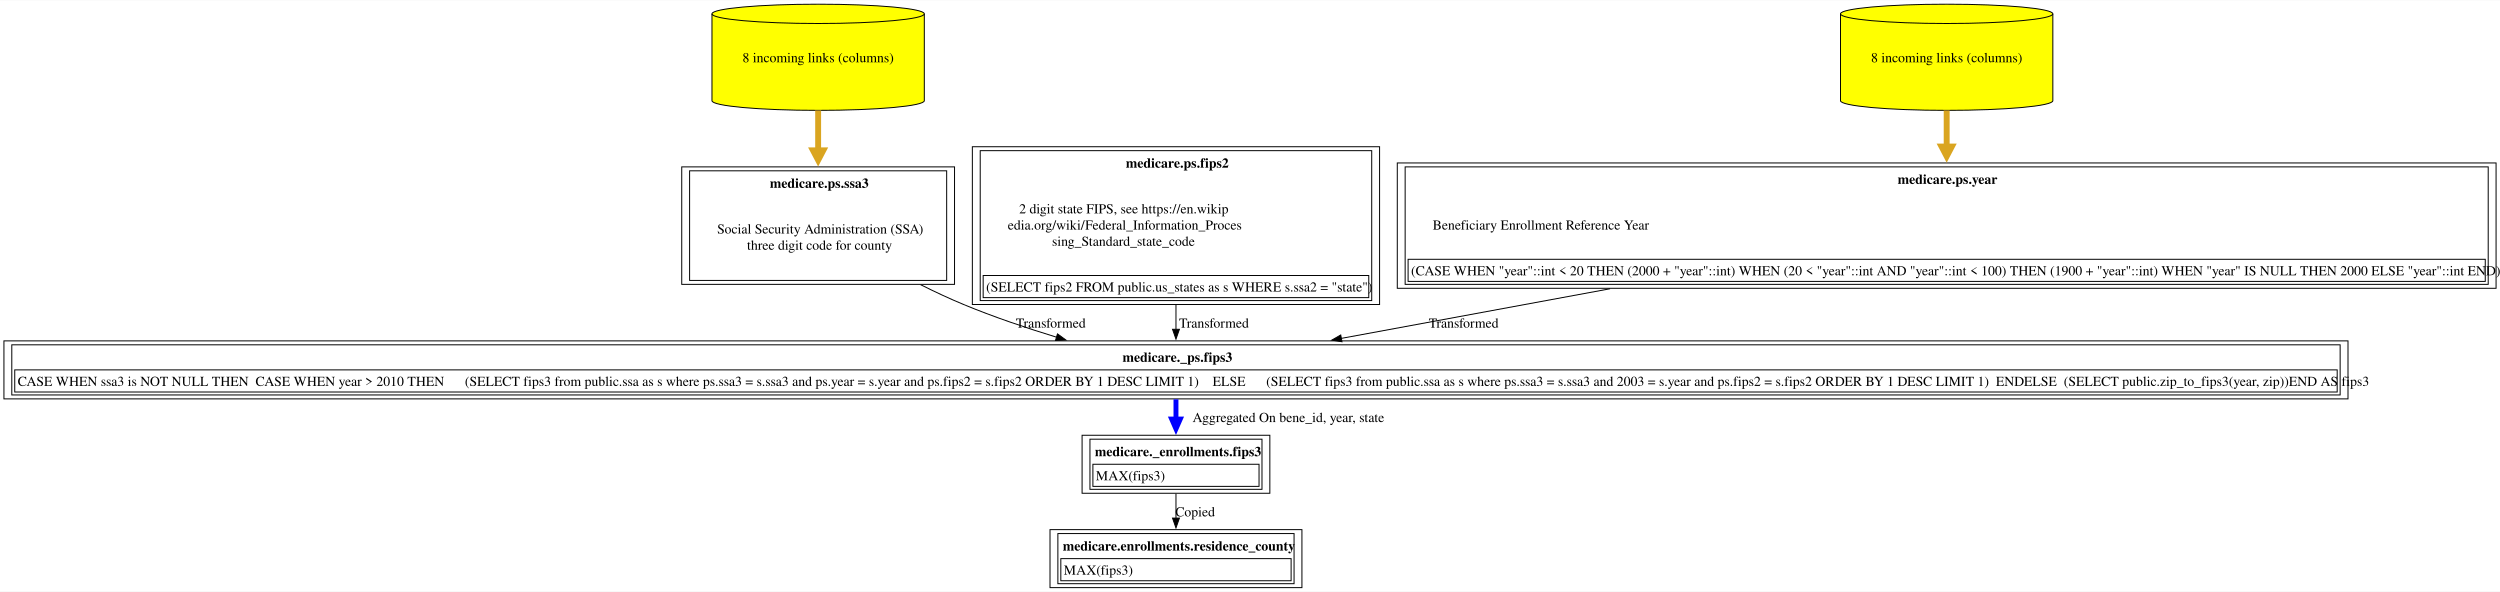
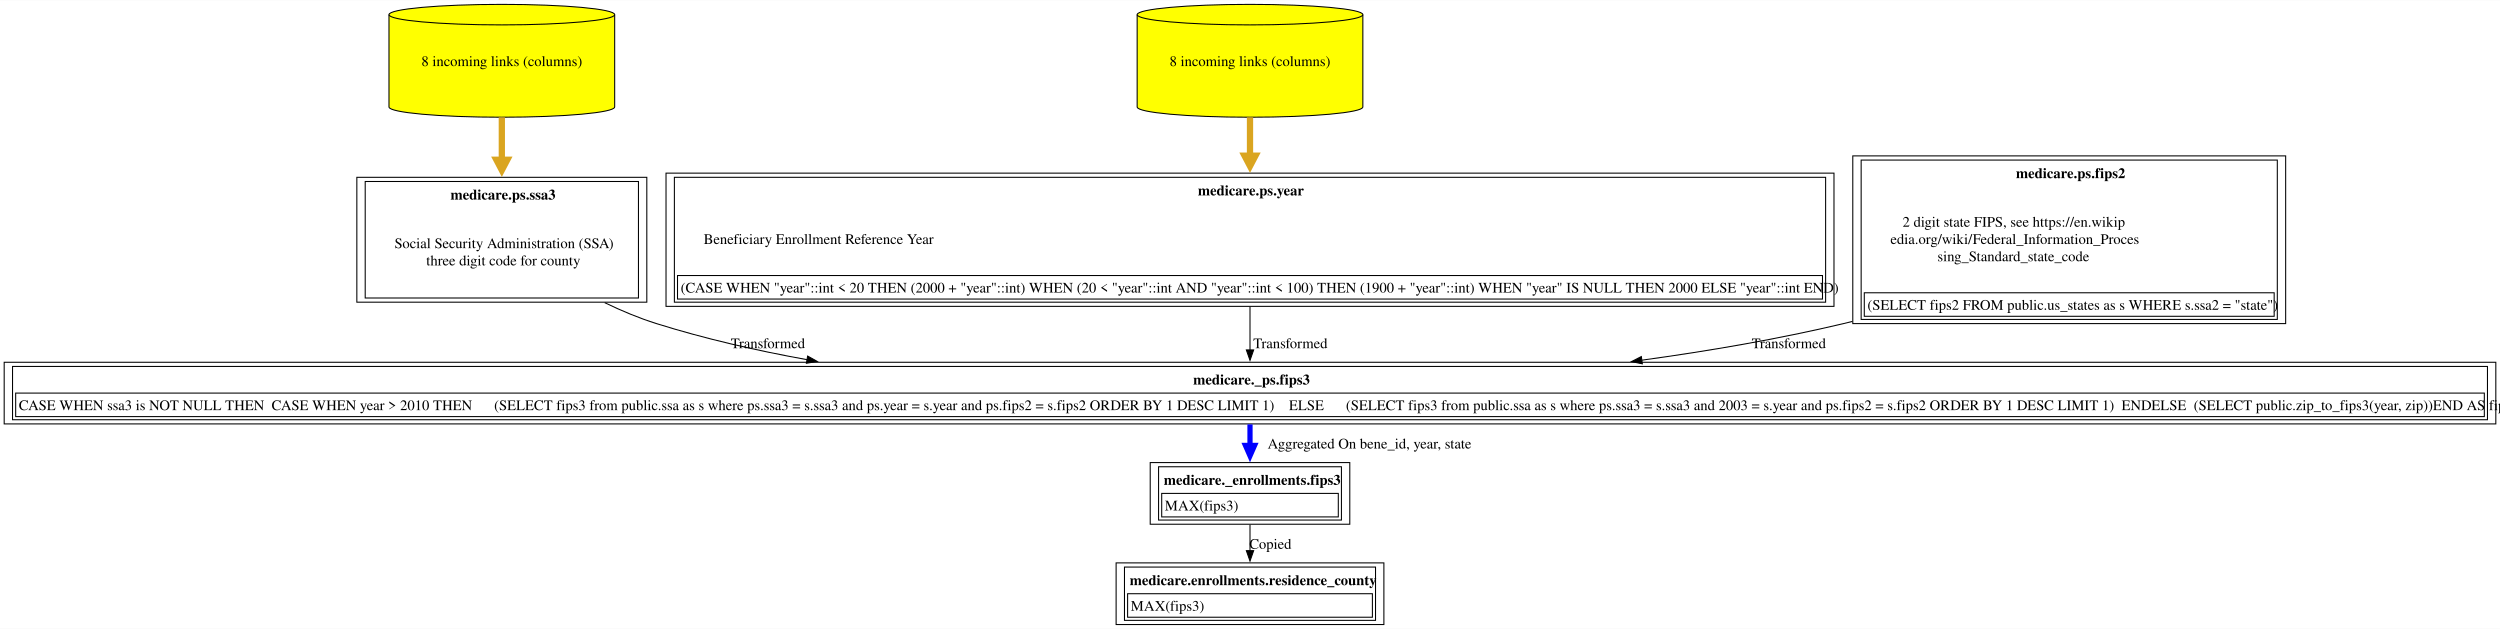
- <svg xmlns="http://www.w3.org/2000/svg" xmlns:xlink="http://www.w3.org/1999/xlink" width="2543pt" height="602pt" viewBox="0.00 0.00 2543.12 601.50">
+ <svg xmlns="http://www.w3.org/2000/svg" xmlns:xlink="http://www.w3.org/1999/xlink" width="2393pt" height="602pt" viewBox="0.00 0.00 2392.50 601.50">
  <g id="graph0" class="graph" transform="scale(1 1) rotate(0) translate(4 597.5)">
-     <polygon fill="white" stroke="none" points="-4,4 -4,-597.5 2539.12,-597.5 2539.12,4 -4,4" />
+     <polygon fill="white" stroke="none" points="-4,4 -4,-597.5 2388.5,-597.5 2388.5,4 -4,4" />
    <g id="node1" class="node">
      <g id="a_node1">
        <a xlink:href="../medicare.enrollments/residence_county.html" xlink:title="&lt;TABLE&gt;" target="_blank">
          <polygon fill="none" stroke="black" points="1320.38,-59 1064.12,-59 1064.12,0 1320.38,0 1320.38,-59" />
          <text text-anchor="start" x="1077.12" y="-37.7" font-family="Times,serif" font-weight="bold" font-size="14.00">medicare.enrollments.residence_county</text>
          <polygon fill="none" stroke="black" points="1075.12,-7 1075.12,-29.5 1309.38,-29.5 1309.38,-7 1075.12,-7" />
          <text text-anchor="start" x="1078.12" y="-13.2" font-family="Times,serif" font-size="14.00">MAX(fips3)</text>
          <polygon fill="none" stroke="black" points="1072.12,-4 1072.12,-55 1312.38,-55 1312.38,-4 1072.12,-4" />
        </a>
      </g>
    </g>
    <g id="node2" class="node">
      <g id="a_node2">
        <a xlink:href="../medicare._enrollments/fips3.html" xlink:title="&lt;TABLE&gt;" target="_blank">
          <polygon fill="none" stroke="black" points="1287.75,-155 1096.75,-155 1096.75,-96 1287.75,-96 1287.75,-155" />
          <text text-anchor="start" x="1109.75" y="-133.7" font-family="Times,serif" font-weight="bold" font-size="14.00">medicare._enrollments.fips3</text>
          <polygon fill="none" stroke="black" points="1107.75,-103 1107.75,-125.5 1276.75,-125.5 1276.75,-103 1107.75,-103" />
          <text text-anchor="start" x="1110.75" y="-109.2" font-family="Times,serif" font-size="14.00">MAX(fips3)</text>
          <polygon fill="none" stroke="black" points="1104.75,-100 1104.75,-151 1279.75,-151 1279.75,-100 1104.75,-100" />
        </a>
      </g>
    </g>
    <g id="edge1" class="edge">
      <path fill="none" stroke="black" d="M1192.25,-95.53C1192.25,-87.68 1192.25,-79.05 1192.25,-70.7" />
      <polygon fill="black" stroke="black" points="1195.75,-70.73 1192.25,-60.73 1188.75,-70.73 1195.75,-70.73" />
      <text text-anchor="middle" x="1211.75" y="-72.45" font-family="Times,serif" font-size="14.00">Copied</text>
    </g>
    <g id="node3" class="node">
      <g id="a_node3">
        <a xlink:href="../medicare._ps/fips3.html" xlink:title="&lt;TABLE&gt;" target="_blank">
          <polygon fill="none" stroke="black" points="2384.5,-251 0,-251 0,-192 2384.5,-192 2384.5,-251" />
          <text text-anchor="start" x="1137.88" y="-229.7" font-family="Times,serif" font-weight="bold" font-size="14.00">medicare._ps.fips3</text>
          <polygon fill="none" stroke="black" points="11,-199 11,-221.5 2373.5,-221.5 2373.5,-199 11,-199" />
          <text text-anchor="start" x="14" y="-205.2" font-family="Times,serif" font-size="14.00">CASE WHEN ssa3 is NOT NULL THEN  CASE WHEN year &gt; 2010 THEN      (SELECT fips3 from public.ssa as s where ps.ssa3 = s.ssa3 and ps.year = s.year and ps.fips2 = s.fips2 ORDER BY 1 DESC LIMIT 1)    ELSE      (SELECT fips3 from public.ssa as s where ps.ssa3 = s.ssa3 and 2003 = s.year and ps.fips2 = s.fips2 ORDER BY 1 DESC LIMIT 1)  ENDELSE  (SELECT public.zip_to_fips3(year, zip))END AS fips3</text>
          <polygon fill="none" stroke="black" points="8,-196 8,-247 2376.5,-247 2376.5,-196 8,-196" />
        </a>
      </g>
    </g>
    <g id="edge2" class="edge">
      <path fill="none" stroke="blue" stroke-width="5" d="M1192.25,-191.53C1192.25,-185.13 1192.25,-178.2 1192.25,-171.33" />
      <polygon fill="blue" stroke="blue" stroke-width="5" points="1196.63,-171.45 1192.25,-161.45 1187.88,-171.45 1196.63,-171.45" />
      <text text-anchor="middle" x="1306.62" y="-168.45" font-family="Times,serif" font-size="14.00">	  Aggregated On bene_id, year, state</text>
    </g>
    <g id="node4" class="node">
      <g id="a_node4">
        <a xlink:href="../medicare.ps/ssa3.html" xlink:title="&lt;TABLE&gt;" target="_blank">
-           <polygon fill="none" stroke="black" points="967,-428 689.5,-428 689.5,-308.5 967,-308.5 967,-428" />
-           <text text-anchor="start" x="779.12" y="-406.7" font-family="Times,serif" font-weight="bold" font-size="14.00">medicare.ps.ssa3</text>
-           <text text-anchor="start" x="725.5" y="-360.2" font-family="Times,serif" font-size="14.00">Social Security Administration (SSA)</text>
-           <text text-anchor="start" x="755.88" y="-343.7" font-family="Times,serif" font-size="14.00">three digit code for county</text>
-           <polygon fill="none" stroke="black" points="697.5,-312.5 697.5,-424 959,-424 959,-312.5 697.5,-312.5" />
+           <polygon fill="none" stroke="black" points="615,-428 337.5,-428 337.5,-308.5 615,-308.5 615,-428" />
+           <text text-anchor="start" x="427.12" y="-406.7" font-family="Times,serif" font-weight="bold" font-size="14.00">medicare.ps.ssa3</text>
+           <text text-anchor="start" x="373.5" y="-360.2" font-family="Times,serif" font-size="14.00">Social Security Administration (SSA)</text>
+           <text text-anchor="start" x="403.88" y="-343.7" font-family="Times,serif" font-size="14.00">three digit code for county</text>
+           <polygon fill="none" stroke="black" points="345.5,-312.5 345.5,-424 607,-424 607,-312.5 345.5,-312.5" />
        </a>
      </g>
    </g>
    <g id="edge3" class="edge">
-       <path fill="none" stroke="black" d="M932.52,-308.15C947,-300.91 961.85,-293.97 976.25,-288 1006.28,-275.55 1039.54,-264.29 1070.77,-254.75" />
-       <polygon fill="black" stroke="black" points="1071.71,-258.13 1080.27,-251.89 1069.69,-251.42 1071.71,-258.13" />
-       <text text-anchor="middle" x="1064.88" y="-264.45" font-family="Times,serif" font-size="14.00">  Transformed</text>
+       <path fill="none" stroke="black" d="M574.73,-308.01C590.85,-300.23 607.7,-293.18 624.25,-288 670.27,-273.6 719.28,-262.31 768.48,-253.46" />
+       <polygon fill="black" stroke="black" points="768.91,-256.94 778.15,-251.76 767.7,-250.05 768.91,-256.94" />
+       <text text-anchor="middle" x="730.88" y="-264.45" font-family="Times,serif" font-size="14.00">  Transformed</text>
    </g>
    <g id="node5" class="node">
      <g id="a_node5">
        <a xlink:href="../medicare.ps/ssa3.html" xlink:title="8 incoming links (columns)" target="_blank">
-           <path fill="yellow" stroke="black" d="M936.25,-583.68C936.25,-589.1 887.84,-593.5 828.25,-593.5 768.66,-593.5 720.25,-589.1 720.25,-583.68 720.25,-583.68 720.25,-495.32 720.25,-495.32 720.25,-489.9 768.66,-485.5 828.25,-485.5 887.84,-485.5 936.25,-489.9 936.25,-495.32 936.25,-495.32 936.25,-583.68 936.25,-583.68" />
-           <path fill="none" stroke="black" d="M936.25,-583.68C936.25,-578.26 887.84,-573.86 828.25,-573.86 768.66,-573.86 720.25,-578.26 720.25,-583.68" />
-           <text text-anchor="middle" x="828.25" y="-534.45" font-family="Times,serif" font-size="14.00">8 incoming links (columns)</text>
+           <path fill="yellow" stroke="black" d="M584.25,-583.68C584.25,-589.1 535.84,-593.5 476.25,-593.5 416.66,-593.5 368.25,-589.1 368.25,-583.68 368.25,-583.68 368.25,-495.32 368.25,-495.32 368.25,-489.9 416.66,-485.5 476.25,-485.5 535.84,-485.5 584.25,-489.9 584.25,-495.32 584.25,-495.32 584.25,-583.68 584.25,-583.68" />
+           <path fill="none" stroke="black" d="M584.25,-583.68C584.25,-578.26 535.84,-573.86 476.25,-573.86 416.66,-573.86 368.25,-578.26 368.25,-583.68" />
+           <text text-anchor="middle" x="476.25" y="-534.45" font-family="Times,serif" font-size="14.00">8 incoming links (columns)</text>
        </a>
      </g>
    </g>
    <g id="edge4" class="edge">
-       <path fill="none" stroke="goldenrod" stroke-width="6" d="M828.25,-485.41C828.25,-472.38 828.25,-458.19 828.25,-444.34" />
-       <polygon fill="goldenrod" stroke="goldenrod" stroke-width="6" points="833.5,-444.79 828.25,-434.79 823,-444.79 833.5,-444.79" />
+       <path fill="none" stroke="goldenrod" stroke-width="6" d="M476.25,-485.41C476.25,-472.38 476.25,-458.19 476.25,-444.34" />
+       <polygon fill="goldenrod" stroke="goldenrod" stroke-width="6" points="481.5,-444.79 476.25,-434.79 471,-444.79 481.5,-444.79" />
    </g>
    <g id="node6" class="node">
      <g id="a_node6">
-         <a xlink:href="../medicare.ps/fips2.html" xlink:title="&lt;TABLE&gt;" target="_blank">
-           <polygon fill="none" stroke="black" points="1399.38,-448.5 985.12,-448.5 985.12,-288 1399.38,-288 1399.38,-448.5" />
-           <text text-anchor="start" x="1141.25" y="-427.2" font-family="Times,serif" font-weight="bold" font-size="14.00">medicare.ps.fips2</text>
-           <text text-anchor="start" x="1032.75" y="-380.7" font-family="Times,serif" font-size="14.00">2 digit state FIPS, see https://en.wikip</text>
-           <text text-anchor="start" x="1021.12" y="-364.2" font-family="Times,serif" font-size="14.00">edia.org/wiki/Federal_Information_Proces</text>
-           <text text-anchor="start" x="1066.12" y="-347.7" font-family="Times,serif" font-size="14.00">sing_Standard_state_code</text>
-           <polygon fill="none" stroke="black" points="996.12,-295 996.12,-317.5 1388.38,-317.5 1388.38,-295 996.12,-295" />
-           <text text-anchor="start" x="999.12" y="-301.2" font-family="Times,serif" font-size="14.00">(SELECT fips2 FROM public.us_states as s WHERE s.ssa2 = "state")</text>
-           <polygon fill="none" stroke="black" points="993.12,-292 993.12,-444.5 1391.38,-444.5 1391.38,-292 993.12,-292" />
+         <a xlink:href="../medicare.ps/year.html" xlink:title="&lt;TABLE&gt;" target="_blank">
+           <polygon fill="none" stroke="black" points="1751.12,-432 633.38,-432 633.38,-304.5 1751.12,-304.5 1751.12,-432" />
+           <text text-anchor="start" x="1142.38" y="-410.7" font-family="Times,serif" font-weight="bold" font-size="14.00">medicare.ps.year</text>
+           <text text-anchor="start" x="669.38" y="-364.2" font-family="Times,serif" font-size="14.00">Beneficiary Enrollment Reference Year</text>
+           <polygon fill="none" stroke="black" points="644.38,-311.5 644.38,-334 1740.12,-334 1740.12,-311.5 644.38,-311.5" />
+           <text text-anchor="start" x="647.38" y="-317.7" font-family="Times,serif" font-size="14.00">(CASE WHEN "year"::int &lt; 20 THEN (2000 + "year"::int) WHEN (20 &lt; "year"::int AND "year"::int &lt; 100) THEN (1900 + "year"::int) WHEN "year" IS NULL THEN 2000 ELSE "year"::int END)</text>
+           <polygon fill="none" stroke="black" points="641.38,-308.5 641.38,-428 1743.12,-428 1743.12,-308.5 641.38,-308.5" />
        </a>
      </g>
    </g>
    <g id="edge5" class="edge">
-       <path fill="none" stroke="black" d="M1192.25,-287.68C1192.25,-279.04 1192.25,-270.54 1192.25,-262.68" />
-       <polygon fill="black" stroke="black" points="1195.75,-262.81 1192.25,-252.81 1188.75,-262.81 1195.75,-262.81" />
+       <path fill="none" stroke="black" d="M1192.25,-304.18C1192.25,-290.07 1192.25,-275.47 1192.25,-262.59" />
+       <polygon fill="black" stroke="black" points="1195.75,-262.82 1192.25,-252.82 1188.75,-262.82 1195.75,-262.82" />
      <text text-anchor="middle" x="1230.88" y="-264.45" font-family="Times,serif" font-size="14.00">  Transformed</text>
    </g>
    <g id="node7" class="node">
      <g id="a_node7">
-         <a xlink:href="../medicare.ps/year.html" xlink:title="&lt;TABLE&gt;" target="_blank">
-           <polygon fill="none" stroke="black" points="2535.12,-432 1417.38,-432 1417.38,-304.5 2535.12,-304.5 2535.12,-432" />
-           <text text-anchor="start" x="1926.38" y="-410.7" font-family="Times,serif" font-weight="bold" font-size="14.00">medicare.ps.year</text>
-           <text text-anchor="start" x="1453.38" y="-364.2" font-family="Times,serif" font-size="14.00">Beneficiary Enrollment Reference Year</text>
-           <polygon fill="none" stroke="black" points="1428.38,-311.5 1428.38,-334 2524.12,-334 2524.12,-311.5 1428.38,-311.5" />
-           <text text-anchor="start" x="1431.38" y="-317.7" font-family="Times,serif" font-size="14.00">(CASE WHEN "year"::int &lt; 20 THEN (2000 + "year"::int) WHEN (20 &lt; "year"::int AND "year"::int &lt; 100) THEN (1900 + "year"::int) WHEN "year" IS NULL THEN 2000 ELSE "year"::int END)</text>
-           <polygon fill="none" stroke="black" points="1425.38,-308.5 1425.38,-428 2527.12,-428 2527.12,-308.5 1425.38,-308.5" />
+         <a xlink:href="../medicare.ps/year.html" xlink:title="8 incoming links (columns)" target="_blank">
+           <path fill="yellow" stroke="black" d="M1300.25,-583.68C1300.25,-589.1 1251.84,-593.5 1192.25,-593.5 1132.66,-593.5 1084.25,-589.1 1084.25,-583.68 1084.25,-583.68 1084.25,-495.32 1084.25,-495.32 1084.25,-489.9 1132.66,-485.5 1192.25,-485.5 1251.84,-485.5 1300.25,-489.9 1300.25,-495.32 1300.25,-495.32 1300.25,-583.68 1300.25,-583.68" />
+           <path fill="none" stroke="black" d="M1300.25,-583.68C1300.25,-578.26 1251.84,-573.86 1192.25,-573.86 1132.66,-573.86 1084.25,-578.26 1084.25,-583.68" />
+           <text text-anchor="middle" x="1192.25" y="-534.45" font-family="Times,serif" font-size="14.00">8 incoming links (columns)</text>
        </a>
      </g>
    </g>
    <g id="edge6" class="edge">
-       <path fill="none" stroke="black" d="M1633.8,-304.02C1539.03,-286.53 1440.32,-268.3 1360.33,-253.53" />
-       <polygon fill="black" stroke="black" points="1361.13,-250.12 1350.66,-251.75 1359.86,-257.01 1361.13,-250.12" />
-       <text text-anchor="middle" x="1484.88" y="-264.45" font-family="Times,serif" font-size="14.00">  Transformed</text>
+       <path fill="none" stroke="goldenrod" stroke-width="6" d="M1192.25,-485.41C1192.25,-473.68 1192.25,-461.01 1192.25,-448.5" />
+       <polygon fill="goldenrod" stroke="goldenrod" stroke-width="6" points="1197.5,-448.68 1192.25,-438.68 1187,-448.68 1197.5,-448.68" />
    </g>
    <g id="node8" class="node">
      <g id="a_node8">
-         <a xlink:href="../medicare.ps/year.html" xlink:title="8 incoming links (columns)" target="_blank">
-           <path fill="yellow" stroke="black" d="M2084.25,-583.68C2084.25,-589.1 2035.84,-593.5 1976.25,-593.5 1916.66,-593.5 1868.25,-589.1 1868.25,-583.68 1868.25,-583.68 1868.25,-495.32 1868.25,-495.32 1868.25,-489.9 1916.66,-485.5 1976.25,-485.5 2035.84,-485.5 2084.25,-489.9 2084.25,-495.32 2084.25,-495.32 2084.25,-583.68 2084.25,-583.68" />
-           <path fill="none" stroke="black" d="M2084.25,-583.68C2084.25,-578.26 2035.84,-573.86 1976.25,-573.86 1916.66,-573.86 1868.25,-578.26 1868.25,-583.68" />
-           <text text-anchor="middle" x="1976.25" y="-534.45" font-family="Times,serif" font-size="14.00">8 incoming links (columns)</text>
+         <a xlink:href="../medicare.ps/fips2.html" xlink:title="&lt;TABLE&gt;" target="_blank">
+           <polygon fill="none" stroke="black" points="2183.38,-448.5 1769.12,-448.5 1769.12,-288 2183.38,-288 2183.38,-448.5" />
+           <text text-anchor="start" x="1925.25" y="-427.2" font-family="Times,serif" font-weight="bold" font-size="14.00">medicare.ps.fips2</text>
+           <text text-anchor="start" x="1816.75" y="-380.7" font-family="Times,serif" font-size="14.00">2 digit state FIPS, see https://en.wikip</text>
+           <text text-anchor="start" x="1805.12" y="-364.2" font-family="Times,serif" font-size="14.00">edia.org/wiki/Federal_Information_Proces</text>
+           <text text-anchor="start" x="1850.12" y="-347.7" font-family="Times,serif" font-size="14.00">sing_Standard_state_code</text>
+           <polygon fill="none" stroke="black" points="1780.12,-295 1780.12,-317.5 2172.38,-317.5 2172.38,-295 1780.12,-295" />
+           <text text-anchor="start" x="1783.12" y="-301.2" font-family="Times,serif" font-size="14.00">(SELECT fips2 FROM public.us_states as s WHERE s.ssa2 = "state")</text>
+           <polygon fill="none" stroke="black" points="1777.12,-292 1777.12,-444.5 2175.38,-444.5 2175.38,-292 1777.12,-292" />
        </a>
      </g>
    </g>
    <g id="edge7" class="edge">
-       <path fill="none" stroke="goldenrod" stroke-width="6" d="M1976.25,-485.41C1976.25,-473.68 1976.25,-461.01 1976.25,-448.5" />
-       <polygon fill="goldenrod" stroke="goldenrod" stroke-width="6" points="1981.5,-448.68 1976.25,-438.68 1971,-448.68 1981.5,-448.68" />
+       <path fill="none" stroke="black" d="M1768.74,-290.08C1765.9,-289.36 1763.07,-288.67 1760.25,-288 1698.4,-273.31 1631.94,-261.87 1567.06,-252.97" />
+       <polygon fill="black" stroke="black" points="1567.7,-249.52 1557.32,-251.65 1566.76,-256.46 1567.7,-249.52" />
+       <text text-anchor="middle" x="1707.88" y="-264.45" font-family="Times,serif" font-size="14.00">  Transformed</text>
    </g>
  </g>
</svg>
